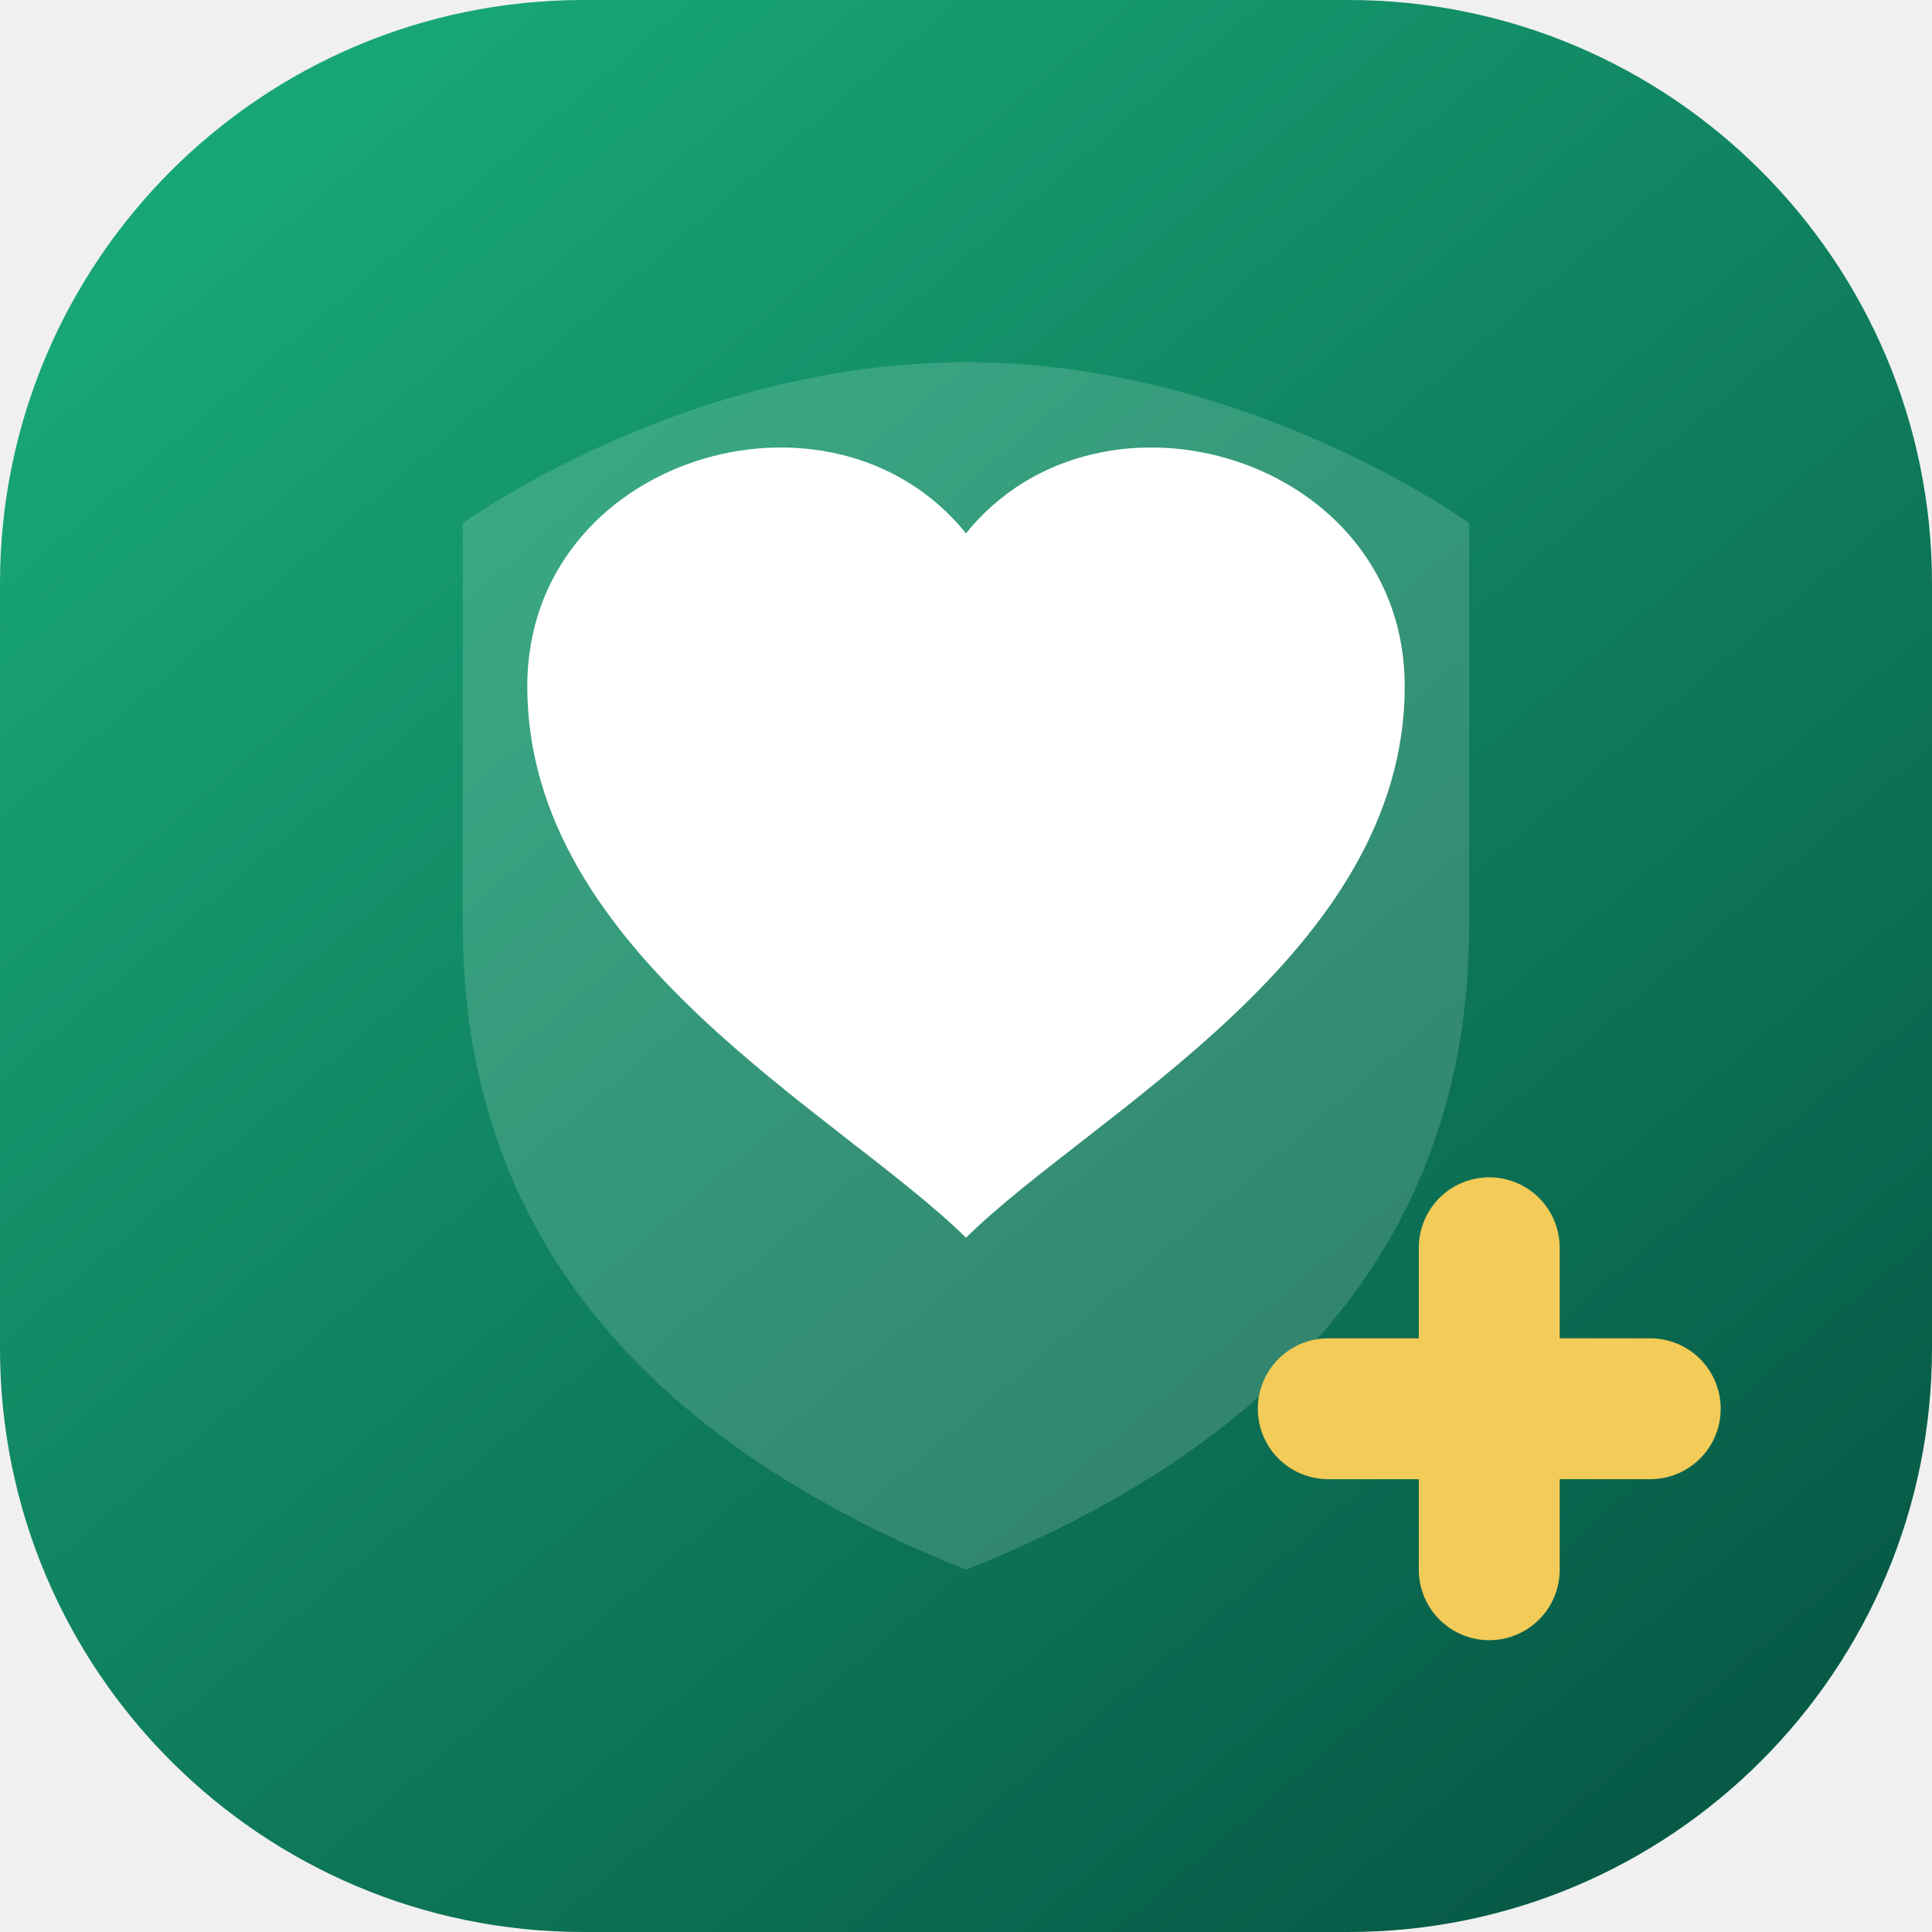
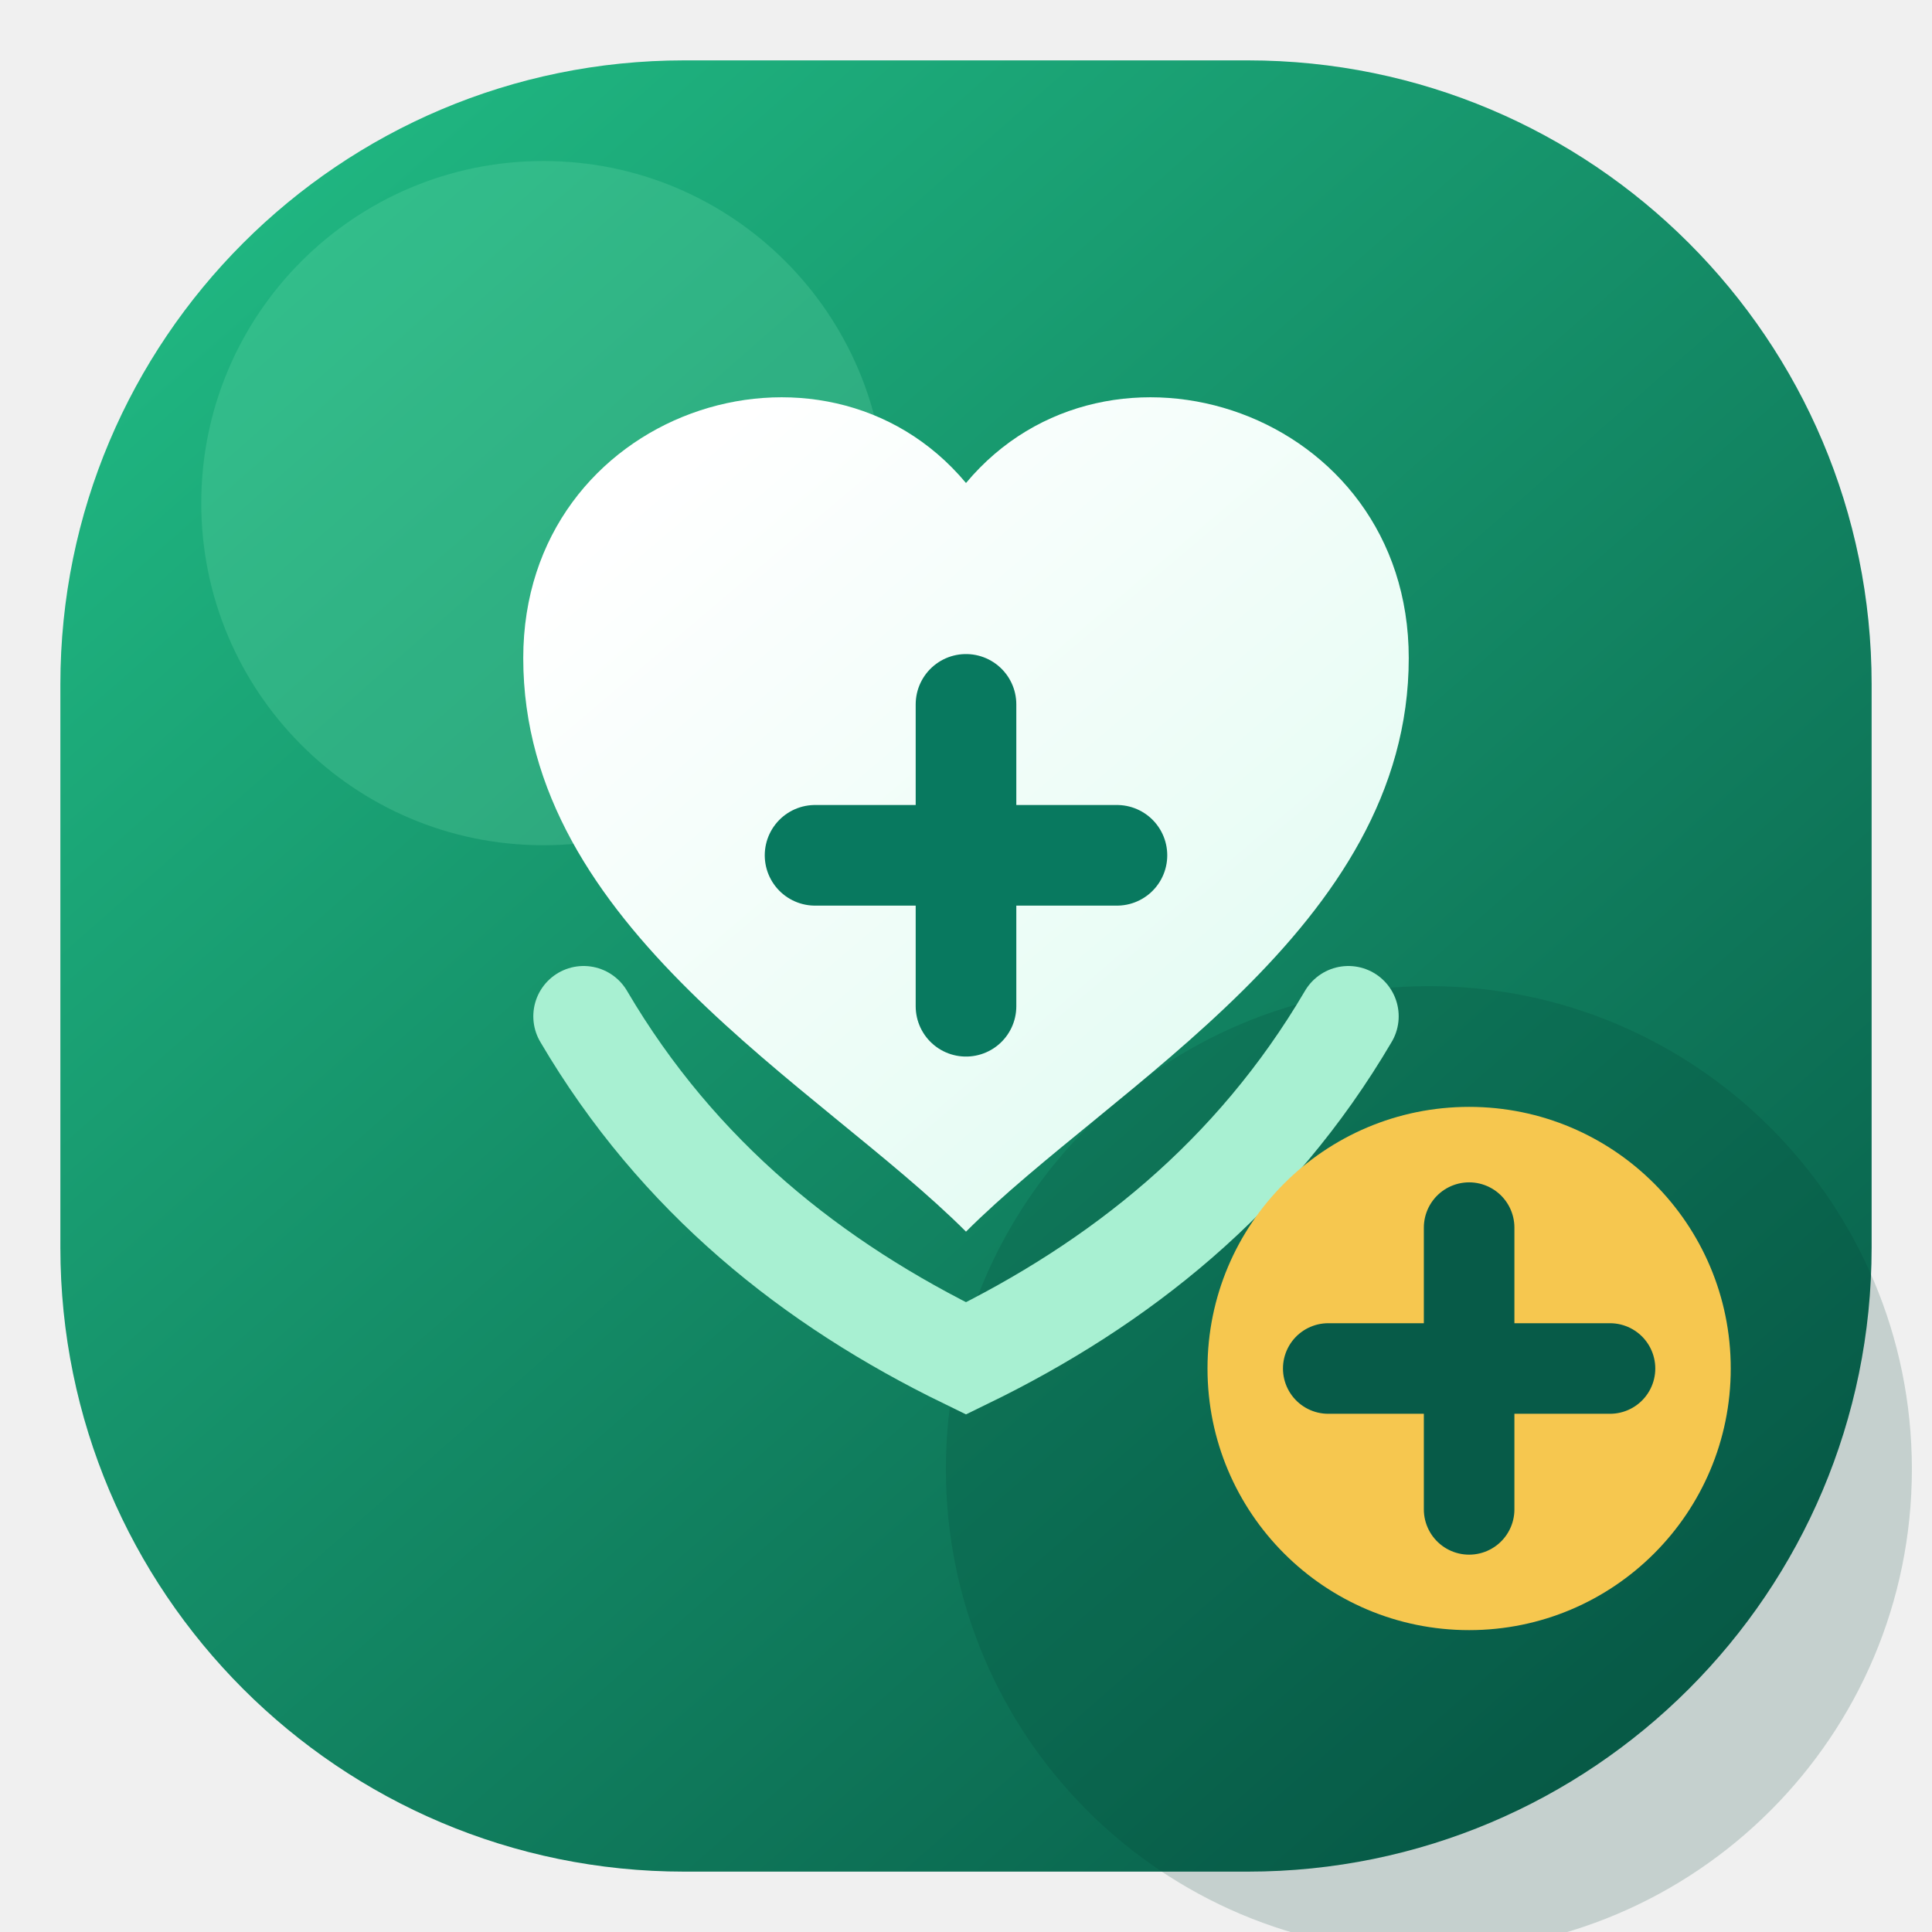
- <svg xmlns="http://www.w3.org/2000/svg" viewBox="0 0 96 96" fill="none">
+ <svg xmlns="http://www.w3.org/2000/svg" viewBox="0 0 96 96" fill="none" role="img" aria-labelledby="title">
  <defs>
-     <linearGradient id="g" x1="13" y1="8" x2="83" y2="90" gradientUnits="userSpaceOnUse">
-       <stop stop-color="#18A677" />
-       <stop offset="1" stop-color="#075A46" />
+     <linearGradient id="background" x1="11" y1="8" x2="84" y2="91" gradientUnits="userSpaceOnUse">
+       <stop stop-color="#20B882" />
+       <stop offset="1" stop-color="#075B48" />
+     </linearGradient>
+     <linearGradient id="care" x1="29" y1="27" x2="63" y2="67" gradientUnits="userSpaceOnUse">
+       <stop stop-color="#FFFFFF" />
+       <stop offset="1" stop-color="#DDFBF0" />
    </linearGradient>
  </defs>
-   <rect width="96" height="96" rx="29" fill="url(#g)" />
-   <path d="M48 18c14 0 25 8 25 8v20c0 16-10 26-25 32C33 72 23 62 23 46V26s11-8 25-8Z" fill="white" fill-opacity=".16" />
-   <path d="M48 26.5c-6.7-8.3-21.8-3.8-21.8 7.6 0 13.3 15.5 21.2 21.8 27.4 6.3-6.2 21.8-14.1 21.8-27.4 0-11.4-15.1-15.9-21.8-7.6Z" fill="white" />
-   <path d="M74 62v16M66 70h16" stroke="#F3CB58" stroke-width="7" stroke-linecap="round" />
+   <rect x="3" y="3" width="90" height="90" rx="31" fill="url(#background)" />
+   <circle cx="27" cy="25" r="17" fill="#7AE2B4" opacity=".22" />
+   <circle cx="71" cy="73" r="24" fill="#003F31" opacity=".18" />
+   <path d="M48 24c-7.1-8.5-22-3.6-22 8.7 0 13.4 14.7 21.2 22 28.5 7.3-7.3 22-15.1 22-28.5C70 20.4 55.1 15.5 48 24Z" fill="url(#care)" />
+   <path d="M29 50.5c4.7 8 11.4 13.3 19 17 7.6-3.7 14.3-9 19-17" stroke="#A8F0D2" stroke-width="5" stroke-linecap="round" />
+   <path d="M40.5 42.5h15M48 35v15" stroke="#08795F" stroke-width="5" stroke-linecap="round" />
+   <circle cx="73" cy="68" r="13" fill="#F6C74F" />
+   <path d="M73 61v14M66 68h14" stroke="#075B48" stroke-width="4.5" stroke-linecap="round" />
</svg>
